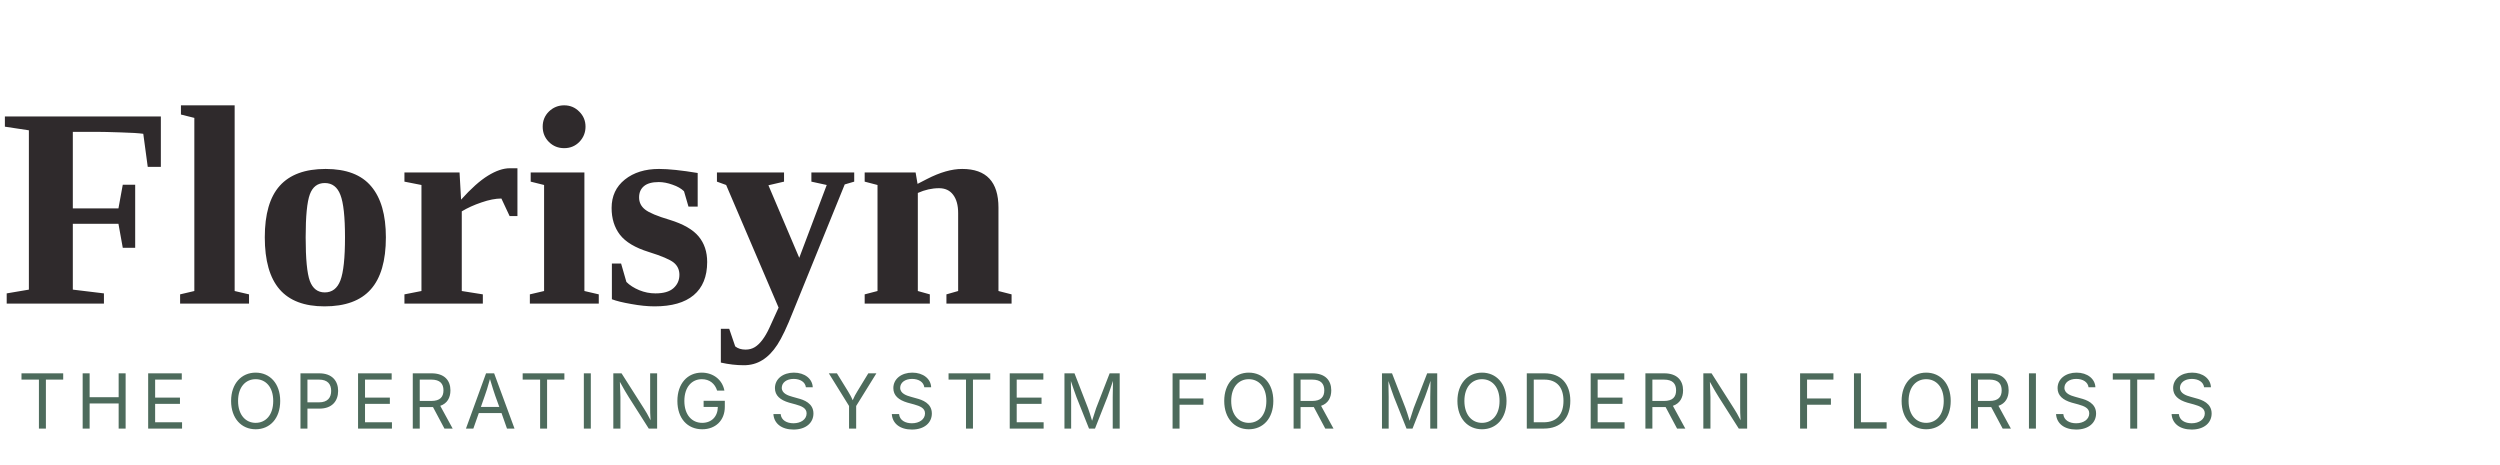
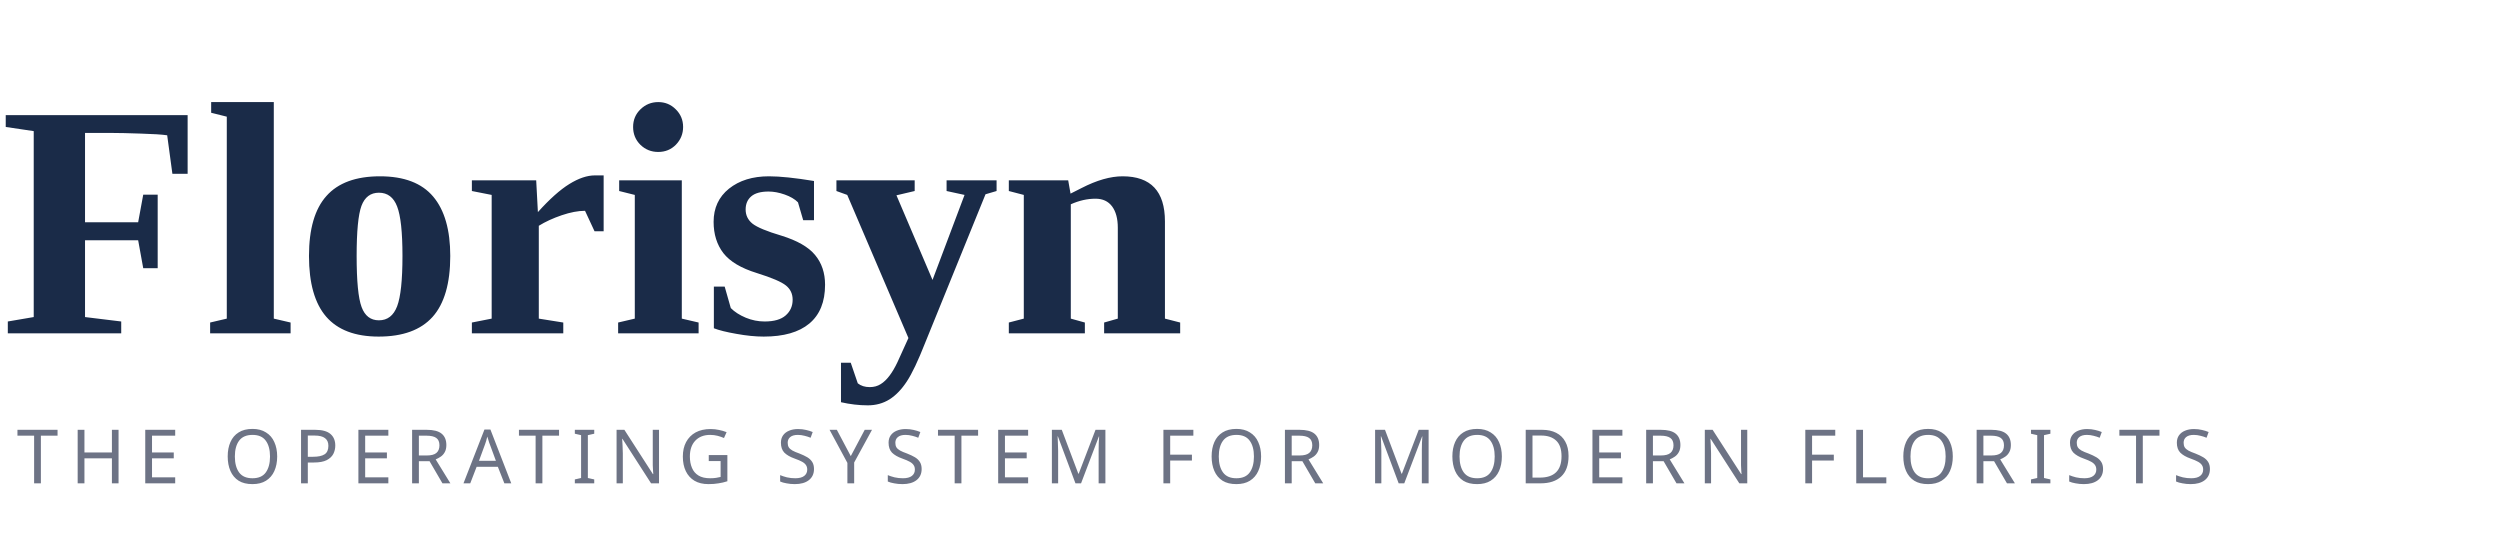
- <svg xmlns="http://www.w3.org/2000/svg" viewBox="0 0 280 52" role="img" aria-label="Florisyn">
-   <text x="0" y="34" font-family="Georgia, 'Times New Roman', serif" font-size="32" font-weight="600" fill="#2f2a2c">Florisyn</text>
-   <text x="2" y="48" font-family="Inter, system-ui, sans-serif" font-size="8.5" letter-spacing="0.12em" fill="#4d6b5c">THE OPERATING SYSTEM FOR MODERN FLORISTS</text>
+ <svg xmlns="http://www.w3.org/2000/svg" viewBox="0 0 300 64" role="img" aria-label="Florisyn">
+   <text x="0" y="40" font-family="'Playfair Display', Georgia, 'Times New Roman', serif" font-size="40" font-weight="600" fill="#1a2b48">Florisyn</text>
+   <text x="2" y="58" font-family="Figtree, system-ui, sans-serif" font-size="9" letter-spacing="0.16em" fill="#6d7385">THE OPERATING SYSTEM FOR MODERN FLORISTS</text>
</svg>
